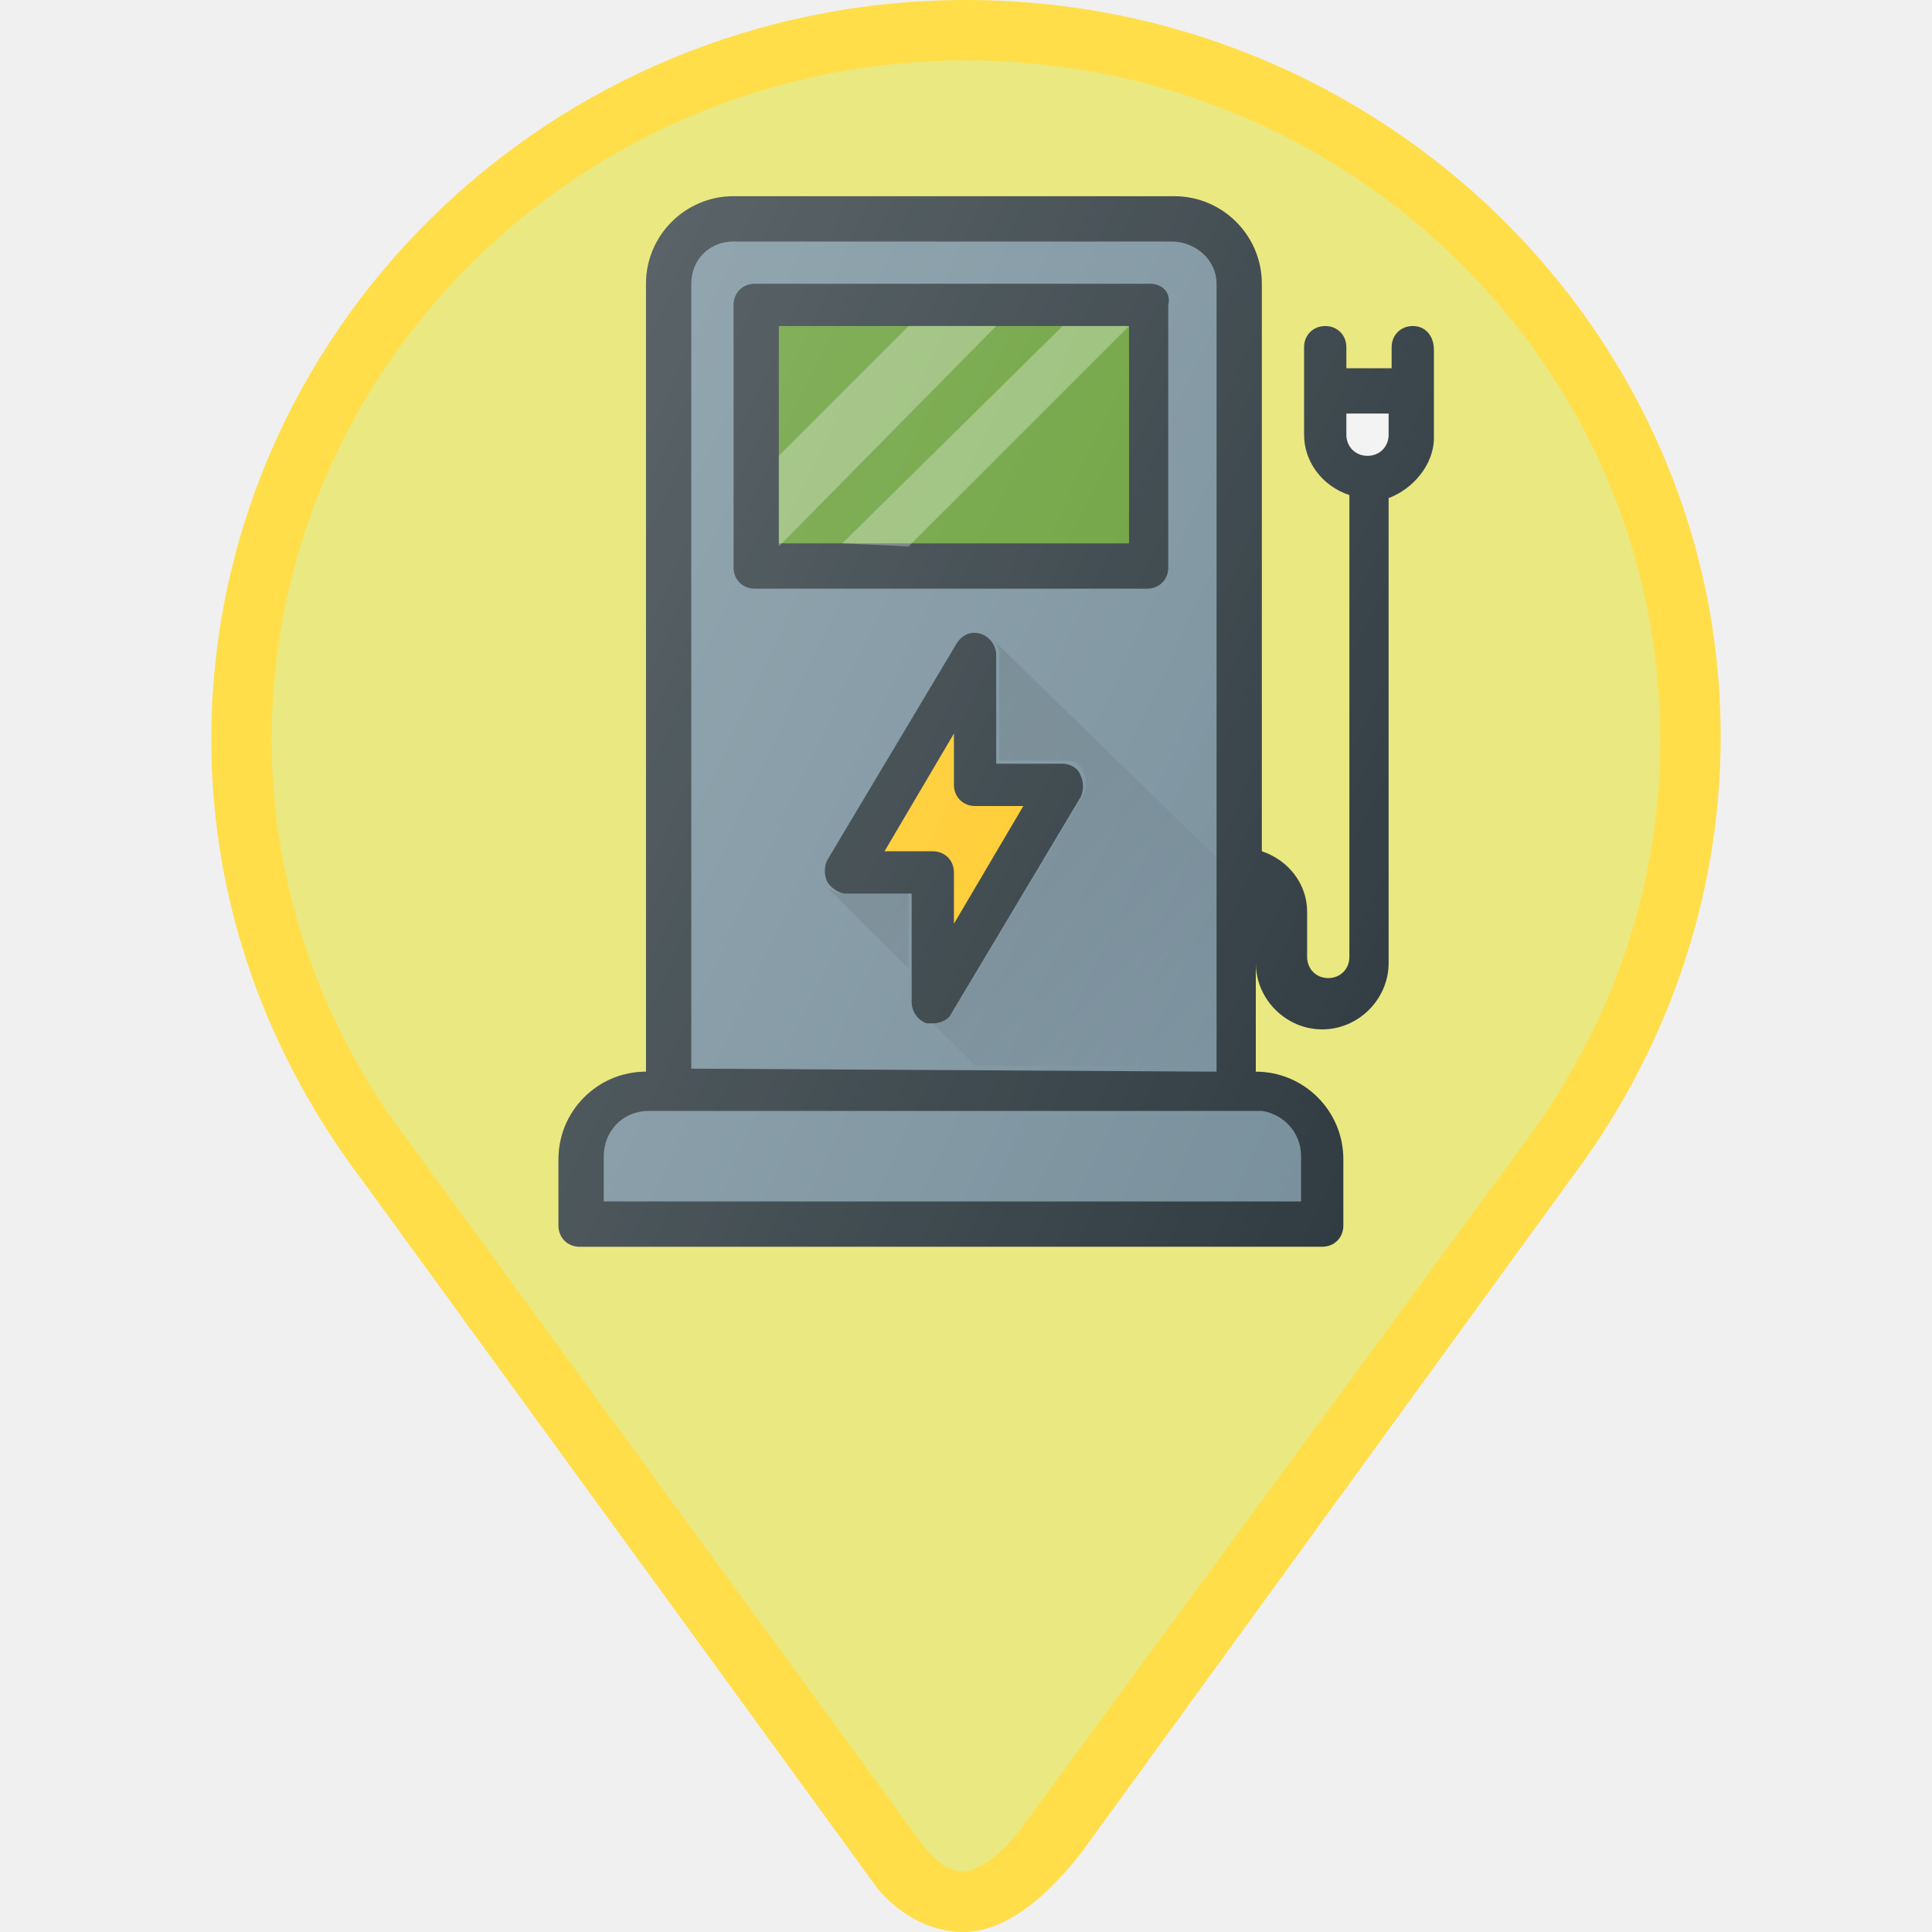
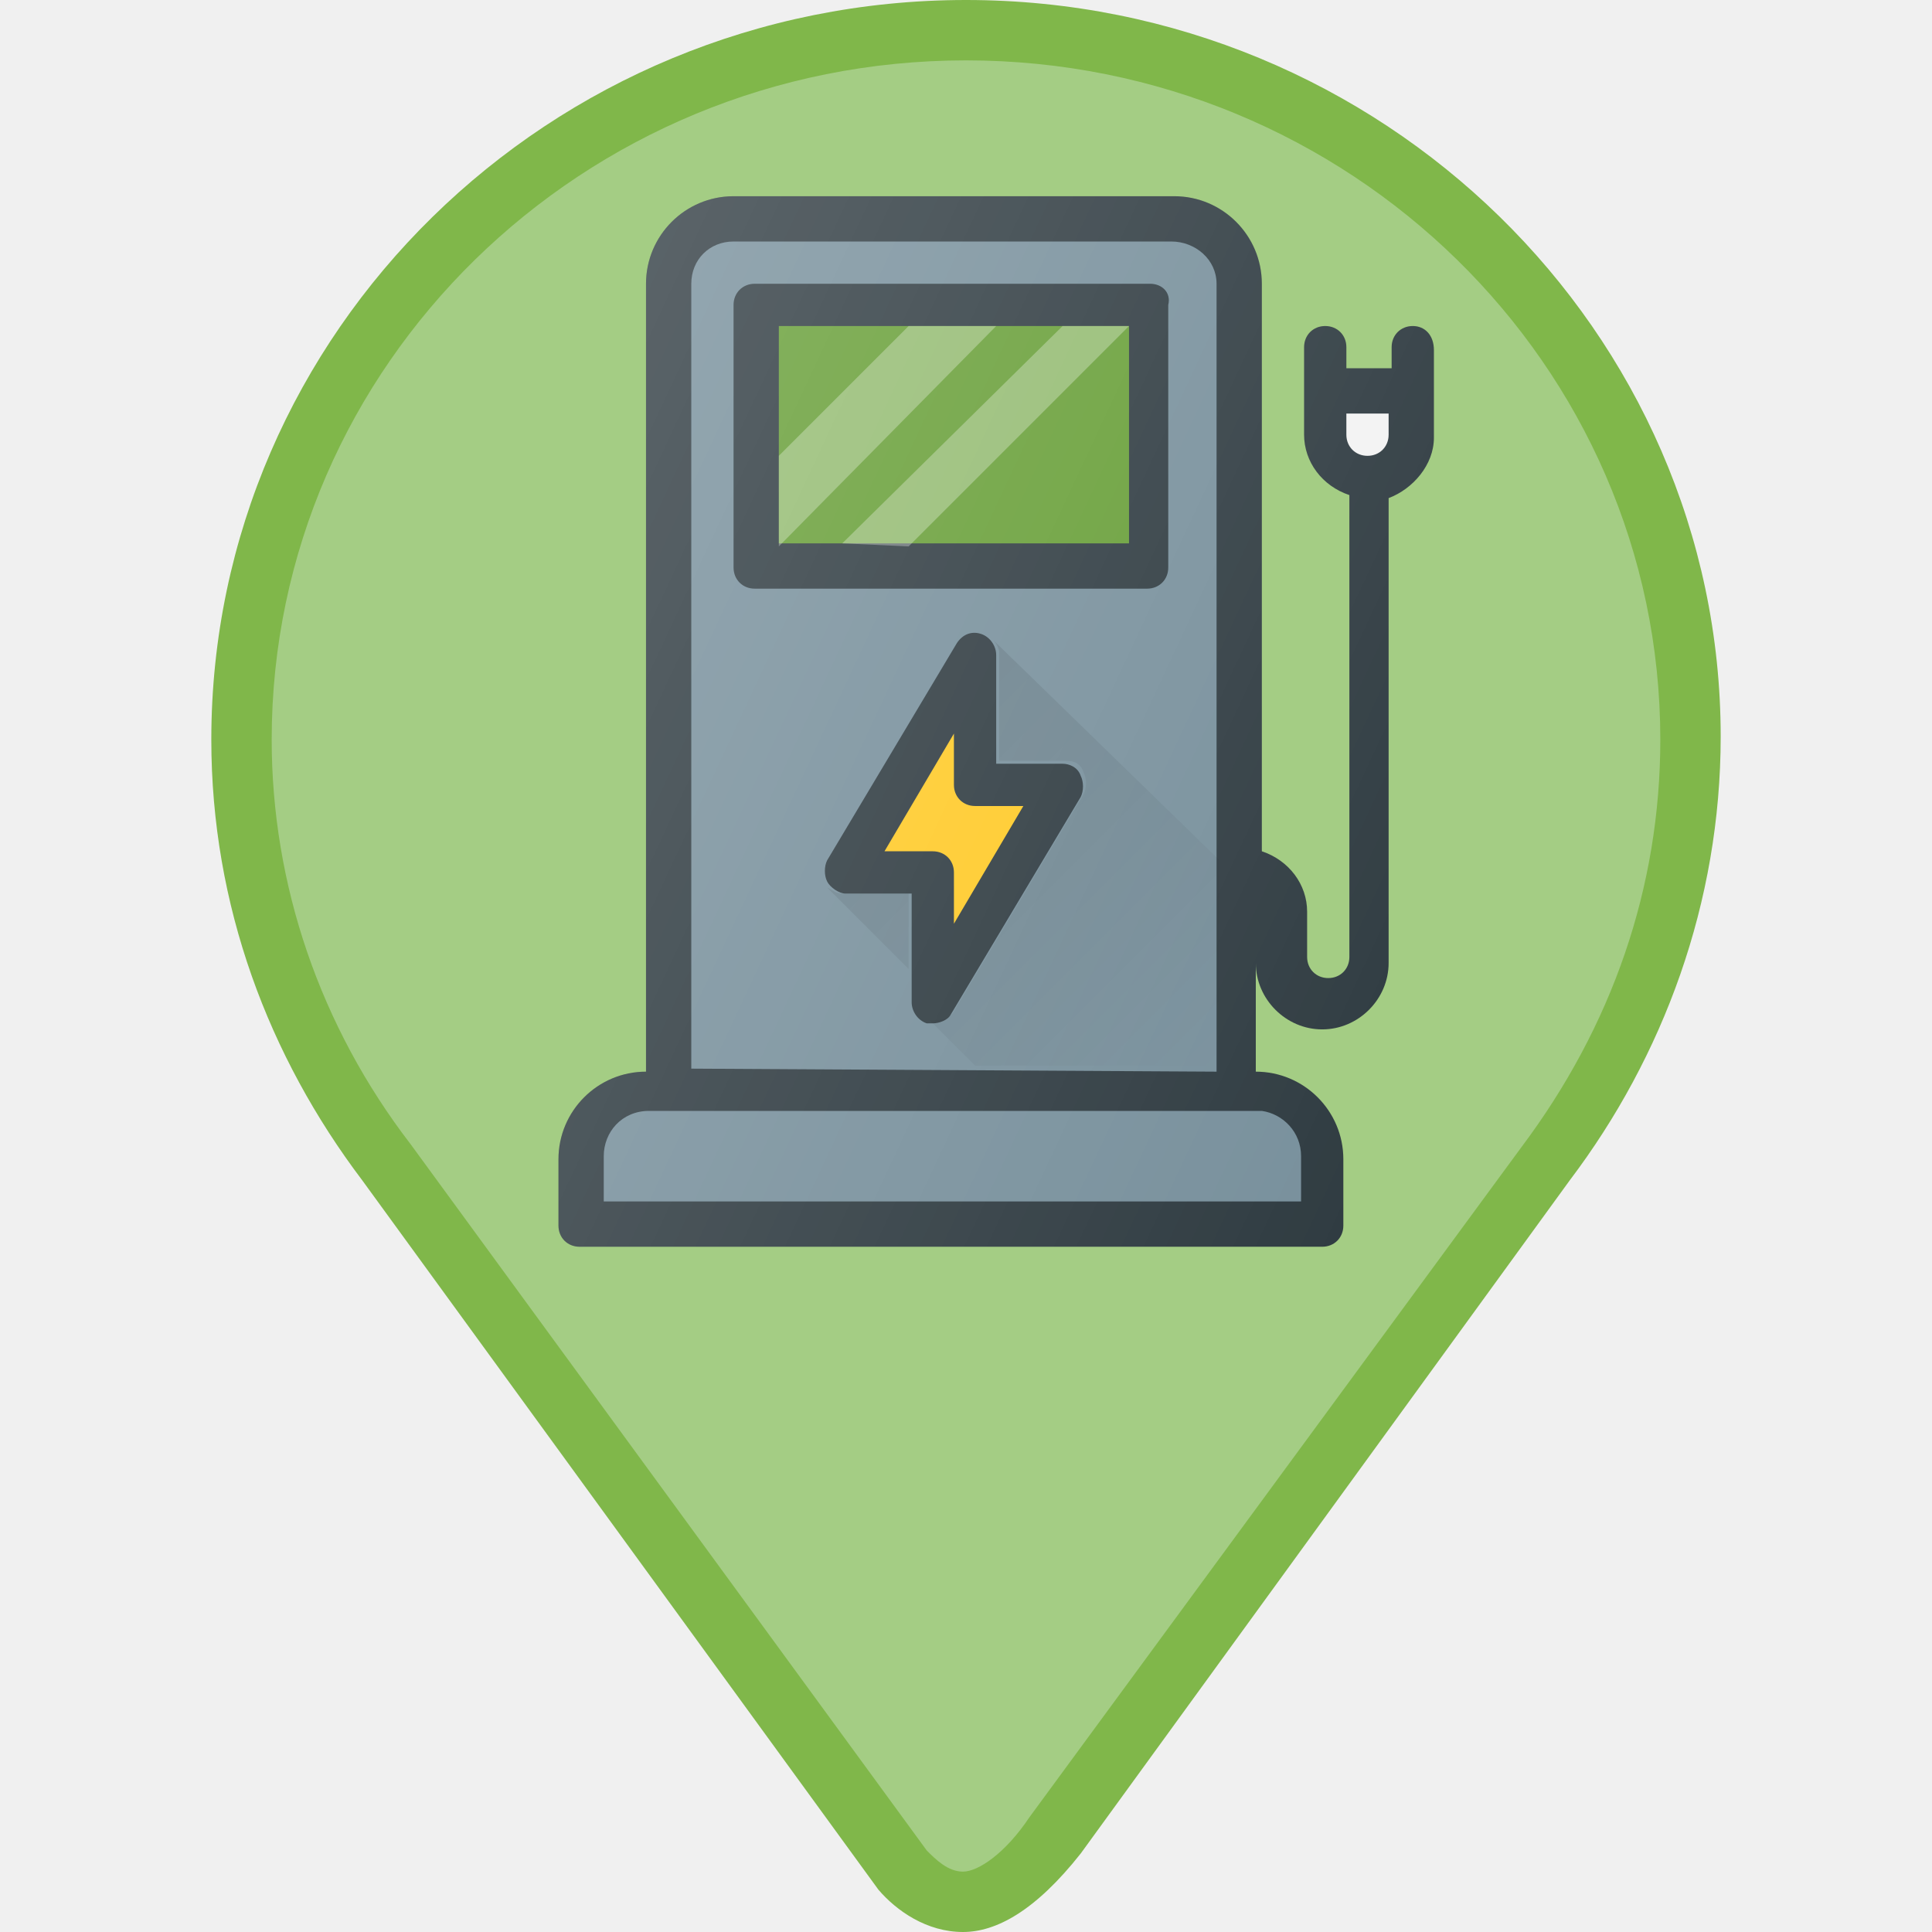
<svg xmlns="http://www.w3.org/2000/svg" version="1.1" id="Layer_1" x="0px" y="0px" viewBox="0 0 64 64" style="enable-background:new 0 0 64 64;" xml:space="preserve">
-   <style type="text/css">
- 	.st0{fill:#EAE880;}
- 	.st1{fill:#FFDE4A;}
- 	.st2{fill:#303C42;}
- 	.st3{fill:#78909C;}
- 	.st4{fill:#F2F2F2;}
- 	.st5{fill:#FFCA28;}
- 	.st6{fill:url(#SVGID_1_);}
- 	.st7{fill:#689F38;}
- 	.st8{opacity:0.3;fill:#FFFFFF;enable-background:new    ;}
- 	.st9{fill:url(#SVGID_2_);}
- </style>
  <g>
-     <path class="st0" d="M31.9,63c-0.8,0-1.5-0.6-2-1.1L12.8,38.5C9.6,34.4,8,29.6,8,24.5C8,11.5,18.8,1,32,1s24,10.5,24,23.5   c0,5.1-1.6,10-4.8,14L34.9,60.8C34.2,61.8,33.1,63,31.9,63L31.9,63z" />
-     <path class="st1" d="M32,2c12.7,0,23,10.1,23,22.5c0,4.9-1.6,9.5-4.6,13.5L34.1,60.2c-0.8,1.2-1.7,1.8-2.2,1.8   c-0.5,0-0.9-0.4-1.2-0.7L13.6,37.9C10.6,34,9,29.3,9,24.5C9,12.1,19.3,2,32,2 M32,0C18.2,0,7,11,7,24.5C7,30,8.9,35,12,39.1   l17.1,23.5c0.6,0.7,1.6,1.4,2.8,1.4c1.1,0,2.4-0.7,3.9-2.6L52,39.1c3.1-4.1,5-9.2,5-14.7C57,11,45.8,0,32,0L32,0z" />
+     <path style="fill:#A4CD84;" d="M31.9,63c-0.8,0-1.5-0.6-2-1.1L12.8,38.5C9.6,34.4,8,29.6,8,24.5C8,11.5,18.8,1,32,1   s24,10.5,24,23.5c0,5.1-1.6,10-4.8,14L34.9,60.8C34.2,61.8,33.1,63,31.9,63L31.9,63z" />
+     <path style="fill:#80B74A;" d="M32,2c12.7,0,23,10.1,23,22.5c0,4.9-1.6,9.5-4.6,13.5L34.1,60.2c-0.8,1.2-1.7,1.8-2.2,1.8   s-0.9-0.4-1.2-0.7L13.6,37.9C10.6,34,9,29.3,9,24.5C9,12.1,19.3,2,32,2 M32,0C18.2,0,7,11,7,24.5C7,30,8.9,35,12,39.1l17.1,23.5   c0.6,0.7,1.6,1.4,2.8,1.4c1.1,0,2.4-0.7,3.9-2.6L52,39.1c3.1-4.1,5-9.2,5-14.7C57,11,45.8,0,32,0L32,0z" />
  </g>
  <g>
-     <path class="st2" d="M46.8,10.8c-0.4,0-0.7,0.3-0.7,0.7v0.7h-1.5v-0.7c0-0.4-0.3-0.7-0.7-0.7s-0.7,0.3-0.7,0.7v2.9   c0,0.9,0.6,1.7,1.5,2v15.3c0,0.4-0.3,0.7-0.7,0.7s-0.7-0.3-0.7-0.7v-1.5c0-0.9-0.6-1.7-1.5-2V9.4c0-1.6-1.3-2.9-2.9-2.9H24.3   c-1.6,0-2.9,1.3-2.9,2.9v26.1c-1.6,0-2.9,1.3-2.9,2.9v2.2c0,0.4,0.3,0.7,0.7,0.7h24.6c0.4,0,0.7-0.3,0.7-0.7v-2.2   c0-1.6-1.3-2.9-2.9-2.9v-3.6c0,1.2,1,2.2,2.2,2.2s2.2-1,2.2-2.2V16.5c0.8-0.3,1.5-1.1,1.5-2v-2.9C47.5,11.1,47.2,10.8,46.8,10.8z" />
-     <path class="st3" d="M22.9,35.4v-26c0-0.8,0.6-1.4,1.4-1.4h14.5c0.8,0,1.5,0.6,1.5,1.4v26.1L22.9,35.4L22.9,35.4z" />
-     <path class="st2" d="M38.1,9.4H25c-0.4,0-0.7,0.3-0.7,0.7v8.7c0,0.4,0.3,0.7,0.7,0.7h13c0.4,0,0.7-0.3,0.7-0.7v-8.7   C38.8,9.7,38.5,9.4,38.1,9.4z" />
-     <path class="st3" d="M43.1,38.3v1.5H20v-1.5c0-0.8,0.6-1.5,1.5-1.5h20.3C42.5,36.9,43.1,37.5,43.1,38.3z" />
-     <path class="st4" d="M45.3,15.1c-0.4,0-0.7-0.3-0.7-0.7v-0.7H46v0.7C46,14.8,45.7,15.1,45.3,15.1z" />
-     <path class="st2" d="M35.2,25.3H33v-3.6c0-0.3-0.2-0.6-0.5-0.7s-0.6,0-0.8,0.3l-4.3,7.2c-0.1,0.2-0.1,0.5,0,0.7s0.4,0.4,0.6,0.4   h2.2v3.6c0,0.3,0.2,0.6,0.5,0.7c0.1,0,0.1,0,0.2,0c0.2,0,0.5-0.1,0.6-0.3l4.3-7.2c0.1-0.2,0.1-0.5,0-0.7   C35.7,25.4,35.4,25.3,35.2,25.3z" />
-     <path class="st5" d="M31.6,30.6v-1.7c0-0.4-0.3-0.7-0.7-0.7h-1.6l2.3-3.9V26c0,0.4,0.3,0.7,0.7,0.7h1.6L31.6,30.6z" />
-     <linearGradient id="SVGID_1_" gradientUnits="userSpaceOnUse" x1="-50.988" y1="-581.332" x2="-50.478" y2="-580.822" gradientTransform="matrix(21.3333 0 0 21.3333 1116.91 12426.447)">
+     <path style="fill:#303C42;" d="M46.8,10.8c-0.4,0-0.7,0.3-0.7,0.7v0.7h-1.5v-0.7c0-0.4-0.3-0.7-0.7-0.7s-0.7,0.3-0.7,0.7v2.9   c0,0.9,0.6,1.7,1.5,2v15.3c0,0.4-0.3,0.7-0.7,0.7s-0.7-0.3-0.7-0.7v-1.5c0-0.9-0.6-1.7-1.5-2V9.4c0-1.6-1.3-2.9-2.9-2.9H24.3   c-1.6,0-2.9,1.3-2.9,2.9v26.1c-1.6,0-2.9,1.3-2.9,2.9v2.2c0,0.4,0.3,0.7,0.7,0.7h24.6c0.4,0,0.7-0.3,0.7-0.7v-2.2   c0-1.6-1.3-2.9-2.9-2.9v-3.6c0,1.2,1,2.2,2.2,2.2s2.2-1,2.2-2.2V16.5c0.8-0.3,1.5-1.1,1.5-2v-2.9C47.5,11.1,47.2,10.8,46.8,10.8z" />
+     <path style="fill:#78909C;" d="M22.9,35.4v-26c0-0.8,0.6-1.4,1.4-1.4h14.5c0.8,0,1.5,0.6,1.5,1.4v26.1L22.9,35.4L22.9,35.4z" />
+     <path style="fill:#303C42;" d="M38.1,9.4H25c-0.4,0-0.7,0.3-0.7,0.7v8.7c0,0.4,0.3,0.7,0.7,0.7h13c0.4,0,0.7-0.3,0.7-0.7v-8.7   C38.8,9.7,38.5,9.4,38.1,9.4z" />
+     <path style="fill:#78909C;" d="M43.1,38.3v1.5H20v-1.5c0-0.8,0.6-1.5,1.5-1.5h20.3C42.5,36.9,43.1,37.5,43.1,38.3z" />
+     <path style="fill:#F2F2F2;" d="M45.3,15.1c-0.4,0-0.7-0.3-0.7-0.7v-0.7H46v0.7C46,14.8,45.7,15.1,45.3,15.1z" />
+     <path style="fill:#303C42;" d="M35.2,25.3H33v-3.6c0-0.3-0.2-0.6-0.5-0.7s-0.6,0-0.8,0.3l-4.3,7.2c-0.1,0.2-0.1,0.5,0,0.7   s0.4,0.4,0.6,0.4h2.2v3.6c0,0.3,0.2,0.6,0.5,0.7c0.1,0,0.1,0,0.2,0c0.2,0,0.5-0.1,0.6-0.3l4.3-7.2c0.1-0.2,0.1-0.5,0-0.7   C35.7,25.4,35.4,25.3,35.2,25.3z" />
+     <path style="fill:#FFCA28;" d="M31.6,30.6v-1.7c0-0.4-0.3-0.7-0.7-0.7h-1.6l2.3-3.9V26c0,0.4,0.3,0.7,0.7,0.7h1.6L31.6,30.6z" />
+     <linearGradient id="SVGID_1_" gradientUnits="userSpaceOnUse" x1="-50.988" y1="645.332" x2="-50.478" y2="644.822" gradientTransform="matrix(21.3333 0 0 -21.3333 1116.91 13791.778)">
      <stop offset="0" style="stop-color:#000000;stop-opacity:0.1" />
      <stop offset="1" style="stop-color:#000000;stop-opacity:0" />
    </linearGradient>
-     <path class="st6" d="M32.8,21.1L32.8,21.1C32.8,21.2,32.8,21.2,32.8,21.1L32.8,21.1z M27.4,29.4L27.4,29.4l2.7,2.7v-2.5h-2.2   C27.7,29.6,27.6,29.5,27.4,29.4z M32.9,21.2c0.1,0.1,0.2,0.3,0.2,0.4v3.6h2.2c0.3,0,0.5,0.1,0.6,0.4c0.1,0.2,0.1,0.5,0,0.7   l-4.3,7.2c-0.1,0.2-0.4,0.3-0.6,0.3c-0.1,0-0.1,0-0.2,0l1.5,1.5h8.1v-6.8L32.9,21.2z" />
-     <rect x="25.8" y="10.8" class="st7" width="11.6" height="7.2" />
+     <path style="fill:url(#SVGID_1_);" d="M32.8,21.1L32.8,21.1C32.8,21.2,32.8,21.2,32.8,21.1L32.8,21.1z M27.4,29.4L27.4,29.4   l2.7,2.7v-2.5h-2.2C27.7,29.6,27.6,29.5,27.4,29.4z M32.9,21.2c0.1,0.1,0.2,0.3,0.2,0.4v3.6h2.2c0.3,0,0.5,0.1,0.6,0.4   c0.1,0.2,0.1,0.5,0,0.7l-4.3,7.2c-0.1,0.2-0.4,0.3-0.6,0.3c-0.1,0-0.1,0-0.2,0l1.5,1.5h8.1v-6.8L32.9,21.2z" />
+     <rect x="25.8" y="10.8" style="fill:#689F38;" width="11.6" height="7.2" />
    <g>
-       <polygon class="st8" points="25.8,15.1 30.1,10.8 33,10.8 25.8,18.1   " />
-       <polygon class="st8" points="27.9,18 35.2,10.8 37.4,10.8 30.1,18.1   " />
+       <polygon style="opacity:0.3;fill:#FFFFFF;enable-background:new    ;" points="25.8,15.1 30.1,10.8 33,10.8 25.8,18.1   " />
+       <polygon style="opacity:0.3;fill:#FFFFFF;enable-background:new    ;" points="27.9,18 35.2,10.8 37.4,10.8 30.1,18.1   " />
    </g>
-     <linearGradient id="SVGID_2_" gradientUnits="userSpaceOnUse" x1="-51.558" y1="-581.639" x2="-50.094" y2="-580.956" gradientTransform="matrix(21.3333 0 0 21.3333 1116.91 12426.447)">
+     <linearGradient id="SVGID_2_" gradientUnits="userSpaceOnUse" x1="-51.558" y1="645.639" x2="-50.094" y2="644.956" gradientTransform="matrix(21.3333 0 0 -21.3333 1116.91 13791.778)">
      <stop offset="0" style="stop-color:#FFFFFF;stop-opacity:0.2" />
      <stop offset="1" style="stop-color:#FFFFFF;stop-opacity:0" />
    </linearGradient>
-     <path class="st9" d="M46.8,10.8c-0.4,0-0.7,0.3-0.7,0.7v0.7h-1.5v-0.7c0-0.4-0.3-0.7-0.7-0.7s-0.7,0.3-0.7,0.7v2.9   c0,0.9,0.6,1.7,1.5,2v15.3c0,0.4-0.3,0.7-0.7,0.7s-0.7-0.3-0.7-0.7v-1.5c0-0.9-0.6-1.7-1.5-2V9.4c0-1.6-1.3-2.9-2.9-2.9H24.3   c-1.6,0-2.9,1.3-2.9,2.9v26.1c-1.6,0-2.9,1.3-2.9,2.9v2.2c0,0.4,0.3,0.7,0.7,0.7h24.6c0.4,0,0.7-0.3,0.7-0.7v-2.2   c0-1.6-1.3-2.9-2.9-2.9v-3.6c0,1.2,1,2.2,2.2,2.2s2.2-1,2.2-2.2V16.5c0.8-0.3,1.5-1.1,1.5-2v-2.9C47.5,11.1,47.2,10.8,46.8,10.8z" />
+     <path style="fill:url(#SVGID_2_);" d="M46.8,10.8c-0.4,0-0.7,0.3-0.7,0.7v0.7h-1.5v-0.7c0-0.4-0.3-0.7-0.7-0.7s-0.7,0.3-0.7,0.7   v2.9c0,0.9,0.6,1.7,1.5,2v15.3c0,0.4-0.3,0.7-0.7,0.7s-0.7-0.3-0.7-0.7v-1.5c0-0.9-0.6-1.7-1.5-2V9.4c0-1.6-1.3-2.9-2.9-2.9H24.3   c-1.6,0-2.9,1.3-2.9,2.9v26.1c-1.6,0-2.9,1.3-2.9,2.9v2.2c0,0.4,0.3,0.7,0.7,0.7h24.6c0.4,0,0.7-0.3,0.7-0.7v-2.2   c0-1.6-1.3-2.9-2.9-2.9v-3.6c0,1.2,1,2.2,2.2,2.2s2.2-1,2.2-2.2V16.5c0.8-0.3,1.5-1.1,1.5-2v-2.9C47.5,11.1,47.2,10.8,46.8,10.8z" />
  </g>
</svg>
